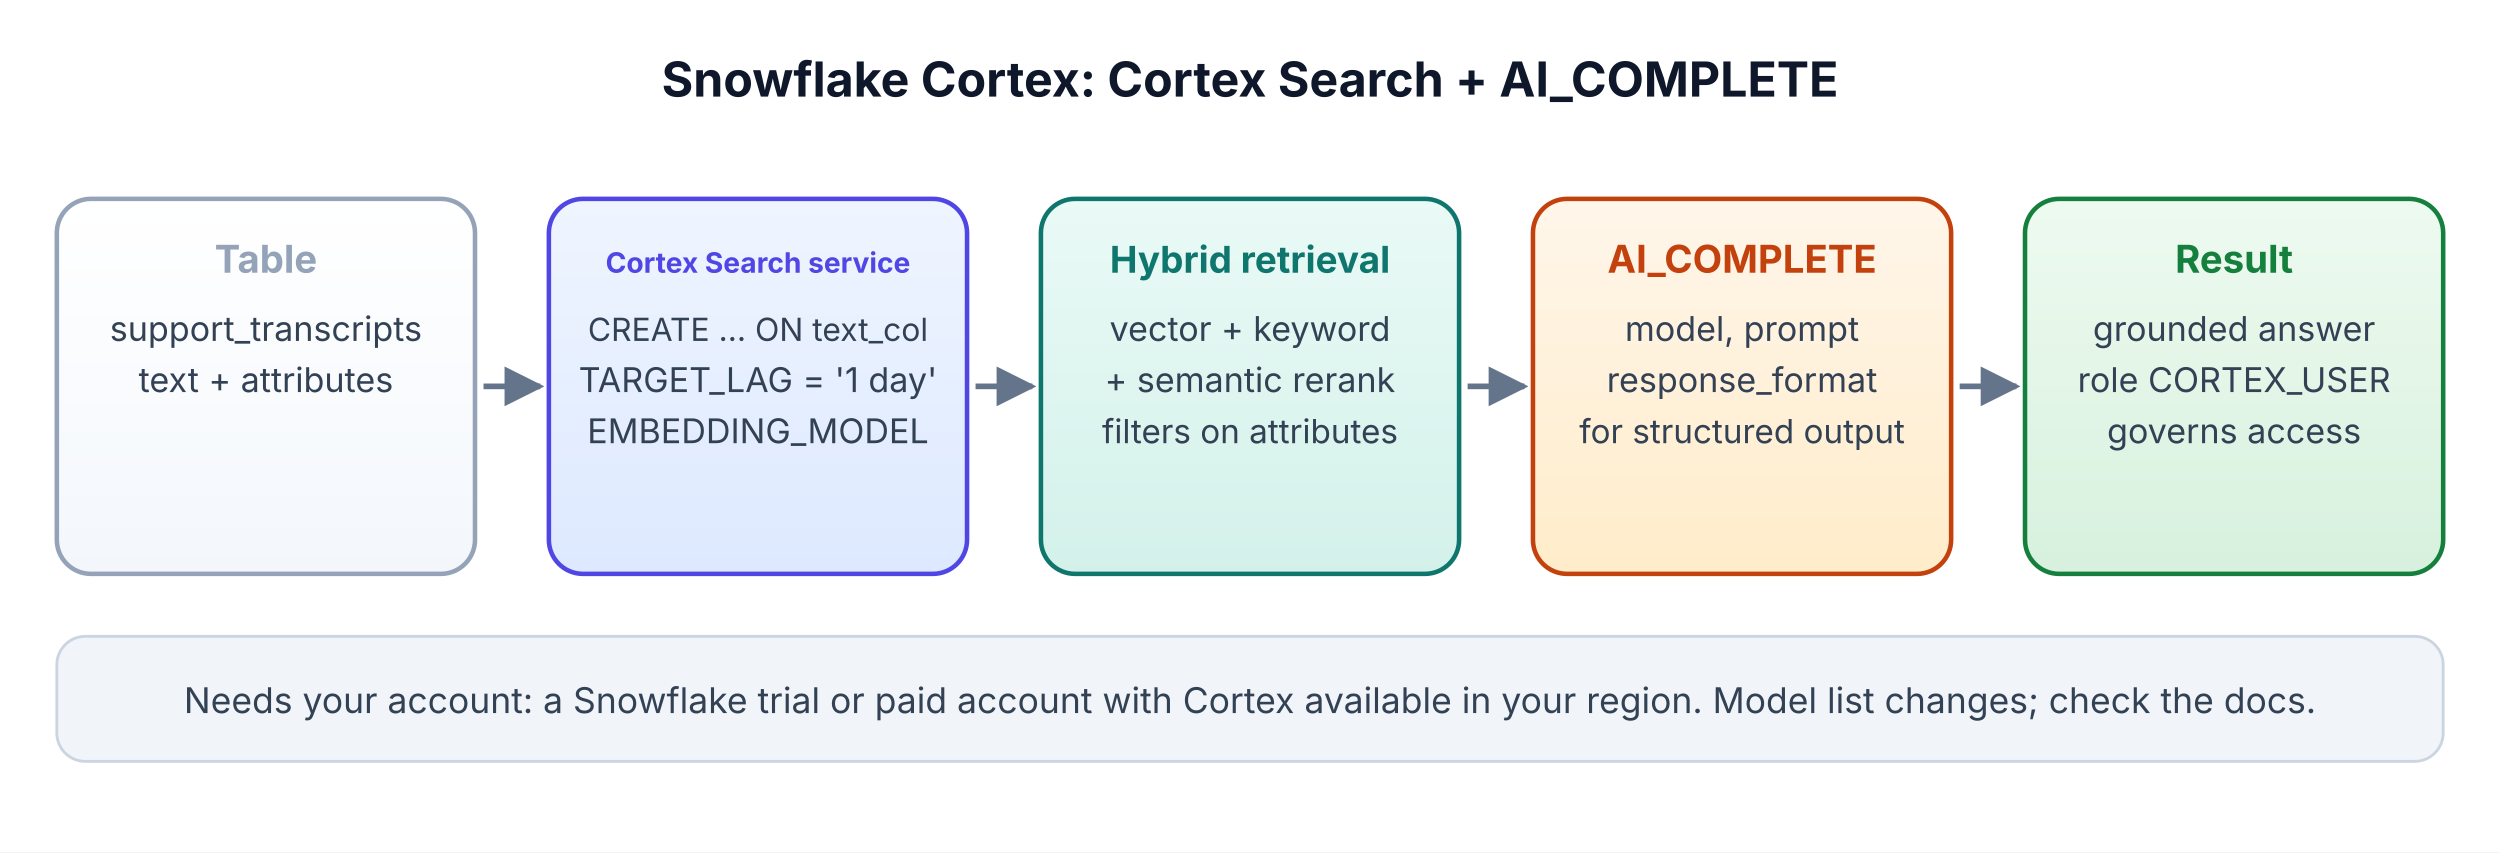
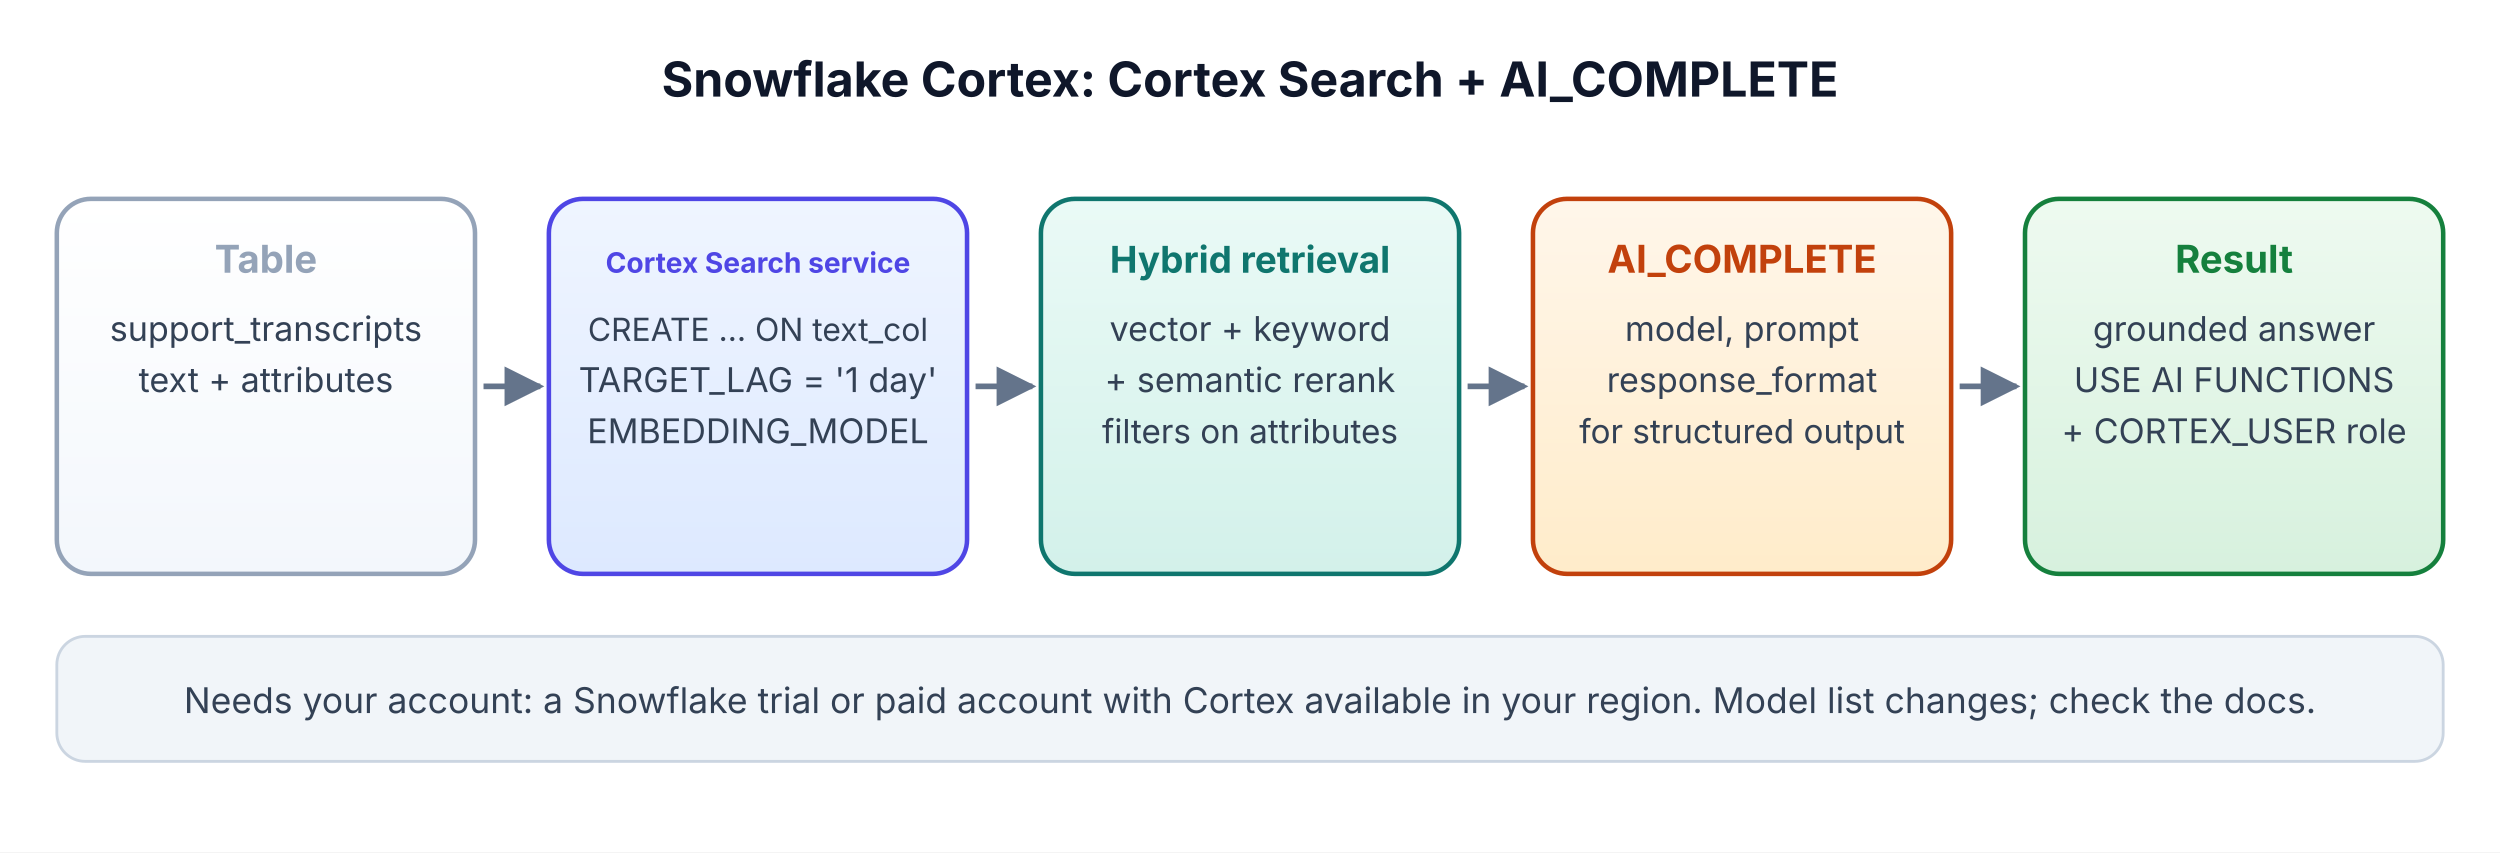
<svg xmlns="http://www.w3.org/2000/svg" viewBox="0 0 880 300" width="880" height="300" font-family="Inter, ui-sans-serif, Segoe UI, Roboto, DejaVu Sans, Helvetica, Arial, sans-serif">
  <defs>
    <linearGradient id="g_plain" x1="0" y1="0" x2="0" y2="1">
      <stop offset="0" stop-color="#ffffff" />
      <stop offset="1" stop-color="#f3f7fc" />
    </linearGradient>
    <linearGradient id="g_concept" x1="0" y1="0" x2="0" y2="1">
      <stop offset="0" stop-color="#eff5ff" />
      <stop offset="1" stop-color="#dde9ff" />
    </linearGradient>
    <linearGradient id="g_example" x1="0" y1="0" x2="0" y2="1">
      <stop offset="0" stop-color="#eefaf0" />
      <stop offset="1" stop-color="#d7f1de" />
    </linearGradient>
    <linearGradient id="g_key" x1="0" y1="0" x2="0" y2="1">
      <stop offset="0" stop-color="#fff6ea" />
      <stop offset="1" stop-color="#ffecca" />
    </linearGradient>
    <linearGradient id="g_warn" x1="0" y1="0" x2="0" y2="1">
      <stop offset="0" stop-color="#fef1ef" />
      <stop offset="1" stop-color="#fde2dd" />
    </linearGradient>
    <linearGradient id="g_deep" x1="0" y1="0" x2="0" y2="1">
      <stop offset="0" stop-color="#eafaf6" />
      <stop offset="1" stop-color="#d3f1ea" />
    </linearGradient>
    <marker id="arr" viewBox="0 0 10 10" refX="9" refY="5" markerWidth="7" markerHeight="7" orient="auto-start-reverse">
      <path d="M0,0 L10,5 L0,10 z" fill="#64748b" />
    </marker>
  </defs>
  <rect x="0" y="0" width="880" height="300" fill="#ffffff" />
  <text x="440.0" y="34" font-size="17" font-weight="bold" fill="#0f172a" text-anchor="middle">Snowflake Cortex: Cortex Search + AI_COMPLETE</text>
  <rect x="20.0" y="70" width="147.2" height="132" rx="12" fill="url(#g_plain)" stroke="#94a3b8" stroke-width="1.6" />
  <text x="93.6" y="96" font-size="13.5" font-weight="bold" fill="#94a3b8" text-anchor="middle">Table</text>
  <text x="93.6" y="120" font-size="12.0" fill="#334155" text-anchor="middle">support_transcripts</text>
  <text x="93.6" y="138" font-size="12.0" fill="#334155" text-anchor="middle">text + attributes</text>
  <line x1="170.2" y1="136.0" x2="190.2" y2="136.0" stroke="#64748b" stroke-width="2" marker-end="url(#arr)" />
  <rect x="193.2" y="70" width="147.2" height="132" rx="12" fill="url(#g_concept)" stroke="#4f46e5" stroke-width="1.6" />
  <text x="266.8" y="96" font-size="9.9" font-weight="bold" fill="#4f46e5" text-anchor="middle">Cortex Search service</text>
  <text x="266.8" y="120" font-size="11.2" fill="#334155" text-anchor="middle">CREATE ... ON text_col</text>
  <text x="266.8" y="138" font-size="12.0" fill="#334155" text-anchor="middle">TARGET_LAG = '1 day'</text>
  <text x="266.8" y="156" font-size="12.0" fill="#334155" text-anchor="middle">EMBEDDING_MODEL</text>
  <line x1="343.4" y1="136.0" x2="363.4" y2="136.0" stroke="#64748b" stroke-width="2" marker-end="url(#arr)" />
  <rect x="366.4" y="70" width="147.2" height="132" rx="12" fill="url(#g_deep)" stroke="#0f766e" stroke-width="1.6" />
  <text x="440.0" y="96" font-size="13.0" font-weight="bold" fill="#0f766e" text-anchor="middle">Hybrid retrieval</text>
  <text x="440.0" y="120" font-size="12.0" fill="#334155" text-anchor="middle">vector + keyword</text>
  <text x="440.0" y="138" font-size="12.0" fill="#334155" text-anchor="middle">+ semantic rerank</text>
  <text x="440.0" y="156" font-size="11.7" fill="#334155" text-anchor="middle">filters on attributes</text>
  <line x1="516.6" y1="136.0" x2="536.6" y2="136.0" stroke="#64748b" stroke-width="2" marker-end="url(#arr)" />
  <rect x="539.6" y="70" width="147.2" height="132" rx="12" fill="url(#g_key)" stroke="#c2410c" stroke-width="1.6" />
  <text x="613.2" y="96" font-size="13.5" font-weight="bold" fill="#c2410c" text-anchor="middle">AI_COMPLETE</text>
  <text x="613.2" y="120" font-size="12.0" fill="#334155" text-anchor="middle">model, prompt</text>
  <text x="613.2" y="138" font-size="12.0" fill="#334155" text-anchor="middle">response_format</text>
  <text x="613.2" y="156" font-size="11.7" fill="#334155" text-anchor="middle">for structured output</text>
  <line x1="689.8" y1="136.0" x2="709.8" y2="136.0" stroke="#64748b" stroke-width="2" marker-end="url(#arr)" />
  <rect x="712.8" y="70" width="147.2" height="132" rx="12" fill="url(#g_example)" stroke="#15803d" stroke-width="1.6" />
  <text x="786.4" y="96" font-size="13.5" font-weight="bold" fill="#15803d" text-anchor="middle">Result</text>
  <text x="786.4" y="120" font-size="12.0" fill="#334155" text-anchor="middle">grounded answer</text>
-   <text x="786.4" y="138" font-size="12.0" fill="#334155" text-anchor="middle">role CORTEX_USER</text>
-   <text x="786.4" y="156" font-size="12.0" fill="#334155" text-anchor="middle">governs access</text>
+   <text x="786.4" y="138" font-size="12.0" fill="#334155" text-anchor="middle">USE AI FUNCTIONS</text>
+   <text x="786.4" y="156" font-size="12.0" fill="#334155" text-anchor="middle">+ CORTEX_USER role</text>
  <rect x="20" y="224" width="840" height="44" rx="10" fill="#f1f5f9" stroke="#cbd5e1" />
  <text x="440.0" y="251" font-size="12.5" fill="#334155" text-anchor="middle">Needs your account: a Snowflake trial or paid account with Cortex available in your region. Model list changes; check the docs.</text>
</svg>
